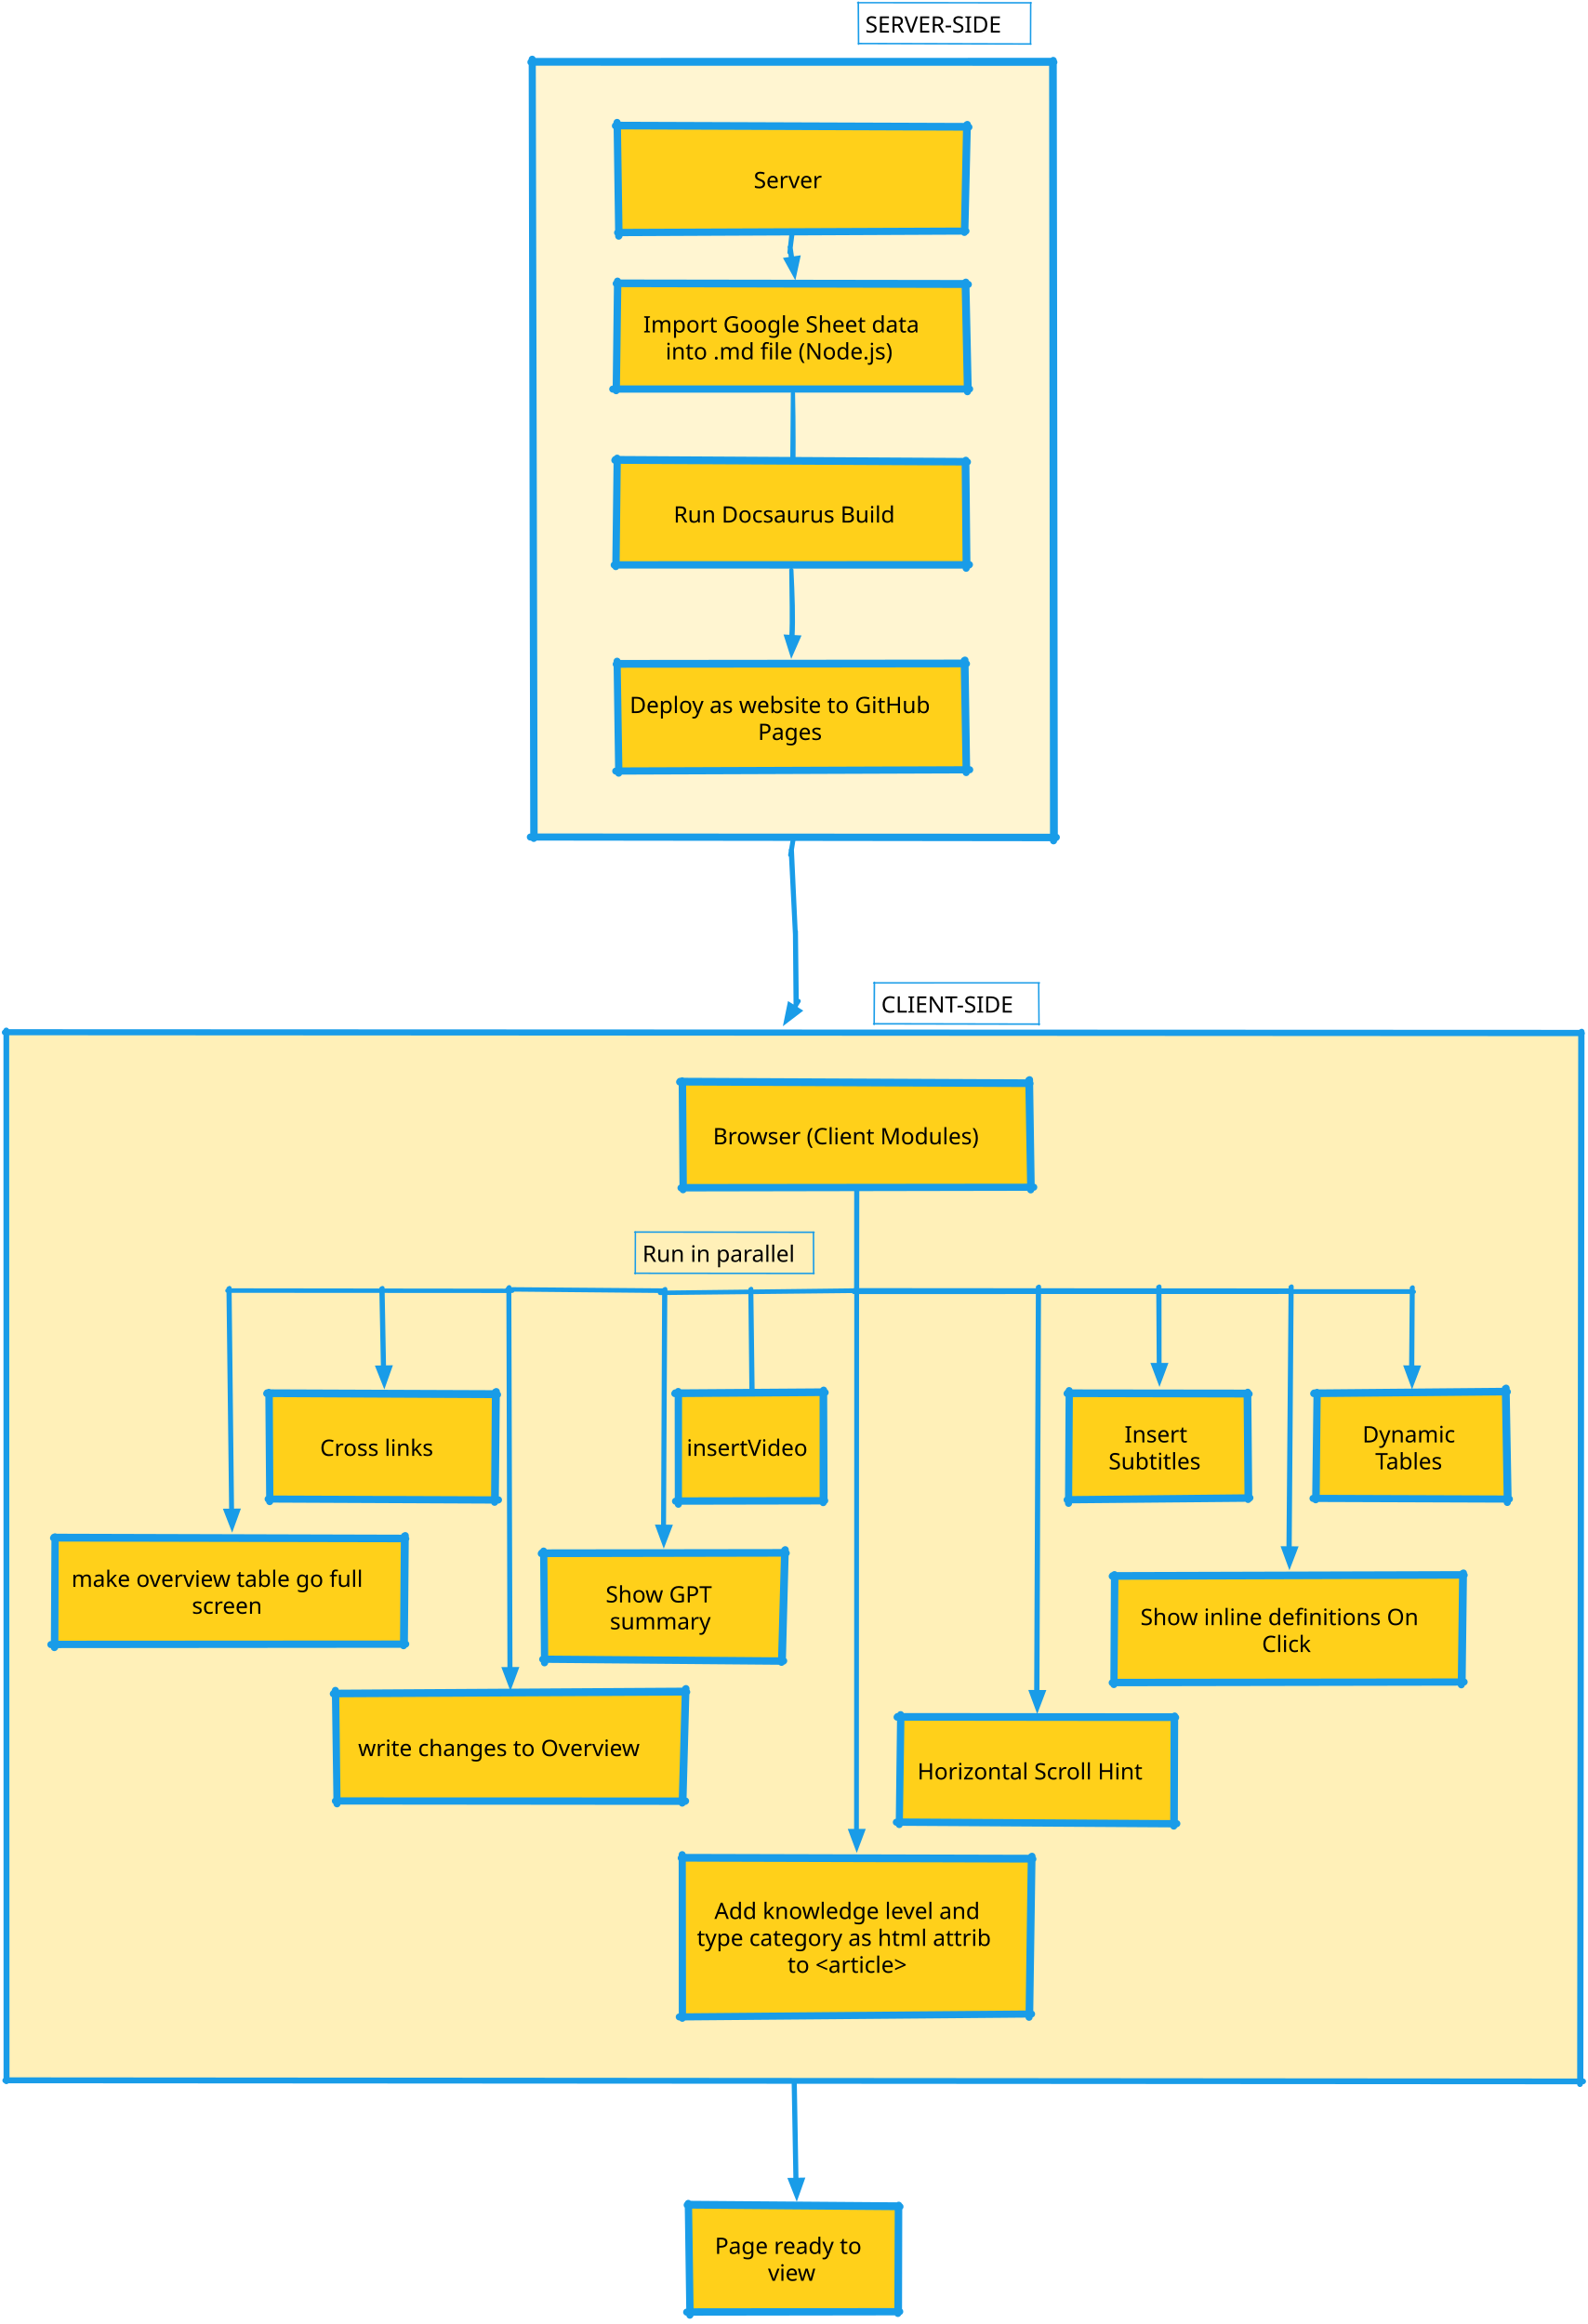
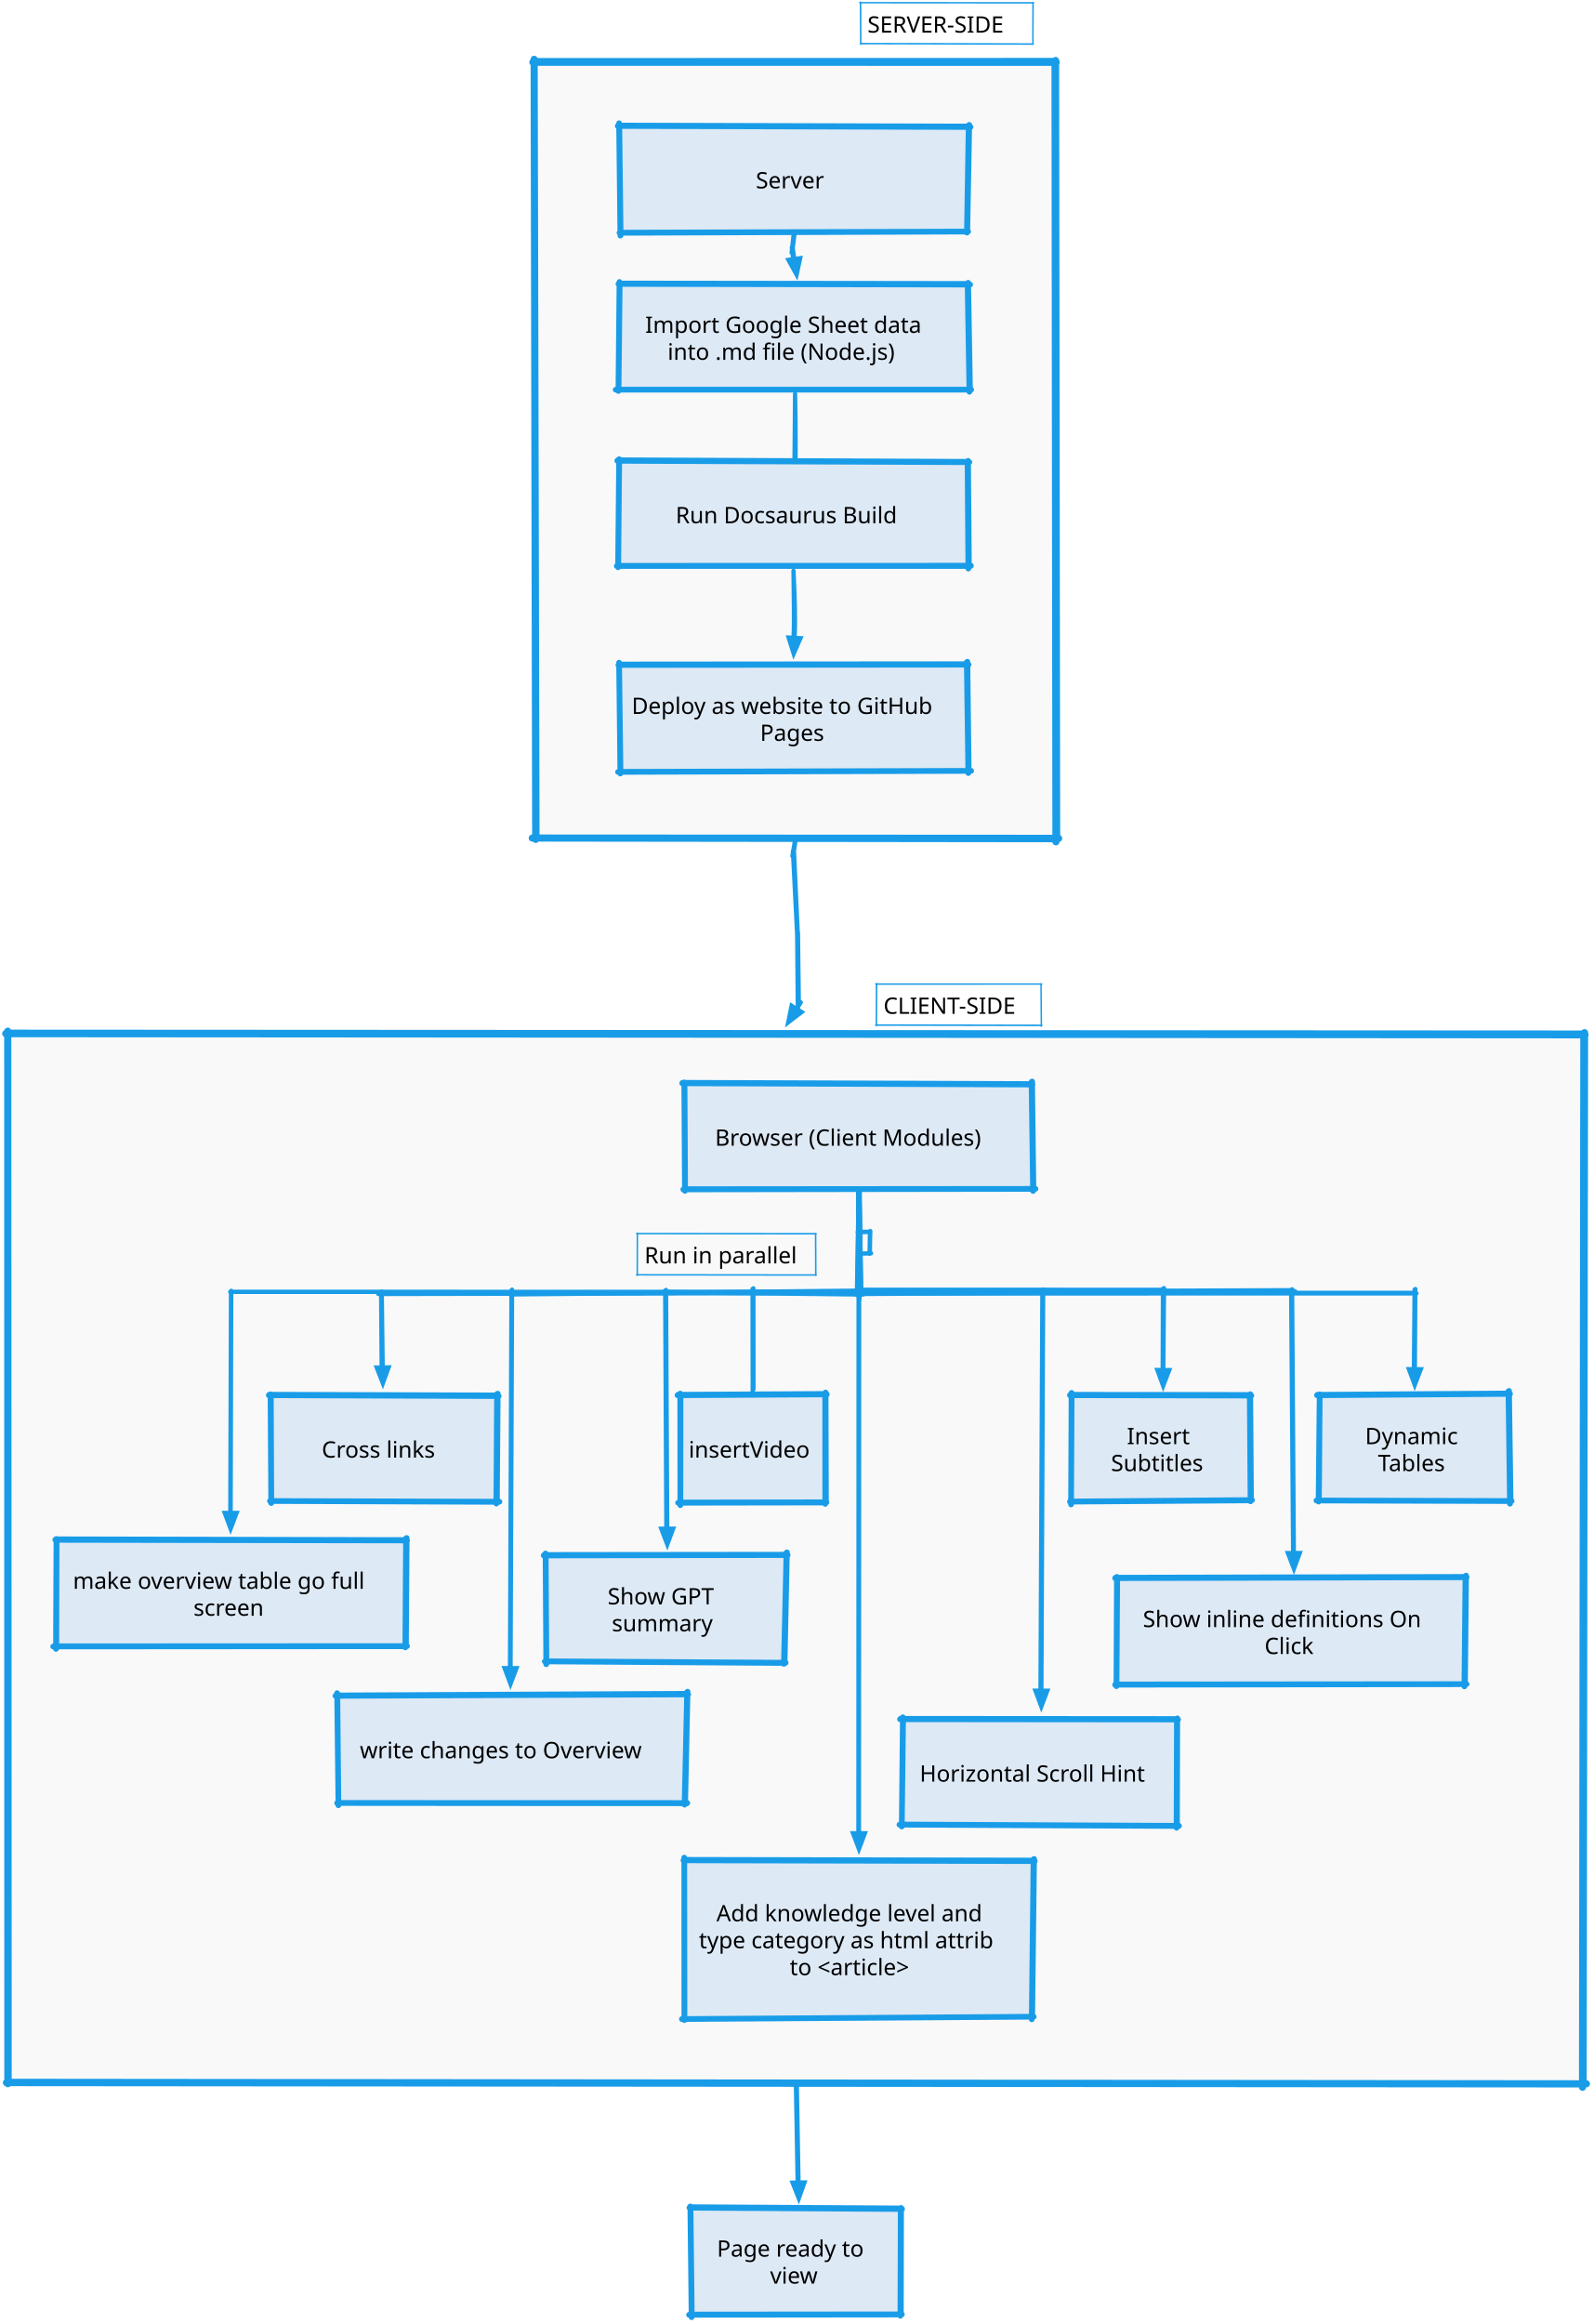
- <svg xmlns="http://www.w3.org/2000/svg" xmlns:xlink="http://www.w3.org/1999/xlink" version="1.1" viewBox="-152 22 1121 1641">
+ <svg xmlns="http://www.w3.org/2000/svg" xmlns:xlink="http://www.w3.org/1999/xlink" version="1.1" viewBox="-153 22 1124 1639">
  <defs>
    <marker orient="auto" overflow="visible" markerUnits="strokeWidth" id="FilledArrow_Marker" stroke-linejoin="miter" stroke-miterlimit="10" viewBox="-1 -3 6 6" markerWidth="6" markerHeight="6" color="#199ce8">
      <g>
        <path d="M 3.733 0 L 0 -1.4 L 0 1.4 Z" fill="currentColor" stroke="currentColor" stroke-width="1" />
      </g>
    </marker>
  </defs>
-   <g id="Canvas_1" stroke="none" stroke-opacity="1" fill="none" stroke-dasharray="none" fill-opacity="1">
+   <g id="Canvas_1" stroke-dasharray="none" stroke="none" fill="none" fill-opacity="1" stroke-opacity="1">
    <g id="Canvas_1_Page_ready">
      <g id="Graphic_23">
-         <rect x="333.938" y="1579" width="149" height="75" fill="#ffd01a" />
-         <path d="M 333.162 1578.994 L 483.384 1580.148 M 482.189 1579.447 L 481.899 1655.539 M 482.894 1654.416 L 332.791 1654.63 M 335.052 1656.767 L 333.921 1577.852 M 333.476 1578.501 L 482.5 1579.591 M 482.511 1579.135 L 482.343 1654.106 M 483.207 1654.242 L 335.334 1654.413 M 335.238 1656.456 L 334.115 1578.689" stroke="#199ce8" stroke-linecap="round" stroke-linejoin="round" stroke-width="5" />
+         <rect x="333.938" y="1579" width="149" height="75" fill="#dde9f5" />
+         <path d="M 333.317 1578.996 L 483.295 1579.917 M 482.338 1579.358 L 482.108 1655.231 M 482.903 1654.333 L 333.02 1654.504 M 334.824 1656.213 L 333.927 1578.081 M 333.568 1578.602 L 482.588 1579.473 M 482.596 1579.108 L 482.462 1654.085 M 483.153 1654.194 L 335.055 1654.33 M 334.973 1655.965 L 334.08 1578.751" stroke="#199ce8" stroke-linecap="round" stroke-linejoin="round" stroke-width="4" />
        <text transform="translate(338.9378 1597.5)" fill="black">
          <tspan font-family="Verdana" font-size="16" fill="black" x="13.785" y="16">Page ready to </tspan>
          <tspan font-family="Verdana" font-size="16" fill="black" x="51.258" y="35">view</tspan>
        </text>
      </g>
      <g id="Line_64">
        <path d="M 408.41 1492.447 L 409.691 1564.228 M 409.034 1492.068 L 410.247 1561.252" marker-end="url(#FilledArrow_Marker)" stroke="#199ce8" stroke-linecap="round" stroke-linejoin="round" stroke-width="3" />
      </g>
    </g>
    <g id="Canvas_1_Connection">
      <g id="Line_63">
        <path d="M 408.111 612.661 L 405.92 625.779 M 406.303 622.218 L 409.396 683.546 M 409.289 679.959 L 409.757 733.261 M 411.32 729.159 L 407.096 735.476 M 408.559 612.298 L 406.872 622.84 M 407.008 621.827 L 409.75 681.359 M 409.856 679.582 L 410.472 731.141 M 411.842 728.882 L 408.931 733.522" marker-end="url(#FilledArrow_Marker)" stroke="#199ce8" stroke-linecap="round" stroke-linejoin="round" stroke-width="3" />
      </g>
    </g>
    <g id="Canvas_1_Client_side">
      <g id="Graphic_37">
-         <rect x="-147.562" y="751" width="1112" height="741" fill="#ffd01a" fill-opacity=".306" />
-         <path d="M -148.69 750.999 L 964.929 751.64 M 964.22 750.678 L 963.48 1493.647 M 965.462 1491.742 L -148.311 1491.012 M -147.495 1491.634 L -147.562 749.59 M -148.44 750.726 L 964.469 751.195 M 964.652 750.428 L 963.851 1491.491 M 965.712 1491.672 L -147.245 1490.834 M -147.297 1491.384 L -147.523 750.75" stroke="#199ce8" stroke-linecap="round" stroke-linejoin="round" stroke-width="4" />
+         <rect x="-147.562" y="751" width="1112" height="741" fill="#f9f9f9" />
+         <path d="M -148.973 750.999 L 965.052 751.8 M 964.166 750.597 L 963.239 1494.058 M 965.718 1491.678 L -148.498 1490.765 M -147.478 1491.543 L -147.562 749.238 M -148.66 750.657 L 964.477 751.244 M 964.706 750.285 L 963.705 1491.364 M 966.03 1491.59 L -147.165 1490.542 M -147.231 1491.23 L -147.514 750.688" stroke="#199ce8" stroke-linecap="round" stroke-linejoin="round" stroke-width="5" />
      </g>
      <g id="Graphic_10">
-         <rect x="37.819" y="1006" width="159" height="75" fill="#ffd01a" />
+         <rect x="37.819" y="1006" width="159" height="75" fill="#dde9f5" />
        <a xlink:href="https://github.com/WebOfTrust/WOT-terms/blob/main/clientModules/crossLinks.js">
-           <path d="M 36.293 1005.993 L 199.252 1006.746 M 197.781 1004.915 L 197.172 1082.772 M 199.609 1081.225 L 37.324 1080.494 M 38.415 1082.296 L 37.813 1005.154 M 36.606 1005.516 L 198.08 1006.132 M 198.392 1004.605 L 197.669 1080.902 M 199.921 1081.082 L 38.712 1080.494 M 38.522 1081.985 L 38.094 1005.688" stroke="#199ce8" stroke-linecap="round" stroke-linejoin="round" stroke-width="5" />
+           <path d="M 36.598 1005.995 L 198.766 1006.596 M 197.586 1005.132 L 197.104 1082.417 M 199.051 1081.178 L 37.423 1080.596 M 38.294 1082.037 L 37.815 1005.323 M 36.848 1005.614 L 197.828 1006.105 M 198.075 1004.883 L 197.499 1080.922 M 199.301 1081.064 L 38.534 1080.595 M 38.379 1081.788 L 38.039 1005.75" stroke="#199ce8" stroke-linecap="round" stroke-linejoin="round" stroke-width="4" />
          <text transform="translate(42.81915 1034)" fill="black">
            <tspan font-family="Verdana" font-size="16" fill="black" x="31.141" y="16">Cross links</tspan>
          </text>
        </a>
      </g>
      <g id="Graphic_12">
-         <rect x="326.819" y="1006" width="102" height="75" fill="#ffd01a" />
+         <rect x="326.819" y="1006" width="102" height="75" fill="#dde9f5" />
        <a xlink:href="https://github.com/WebOfTrust/WOT-terms/blob/main/clientModules/insertVideo.js">
-           <path d="M 324.399 1006.018 L 430.562 1005.252 M 429.12 1003.901 L 429.162 1083.024 M 429.923 1081.821 L 324.926 1082.023 M 326.904 1084.157 L 326.818 1004.53 M 324.71 1005.562 L 429.432 1004.832 M 429.494 1003.588 L 429.783 1081.509 M 430.236 1081.601 L 327.214 1081.789 M 326.975 1083.845 L 327.031 1005.688" stroke="#199ce8" stroke-linecap="round" stroke-linejoin="round" stroke-width="5" />
+           <path d="M 324.883 1006.011 L 430.213 1005.403 M 429.06 1004.32 L 429.093 1082.62 M 429.703 1081.657 L 325.304 1081.818 M 326.887 1083.526 L 326.818 1004.824 M 325.132 1005.647 L 429.31 1005.066 M 429.359 1004.07 L 429.59 1081.408 M 429.953 1081.481 L 327.135 1081.631 M 326.943 1083.276 L 326.989 1005.75" stroke="#199ce8" stroke-linecap="round" stroke-linejoin="round" stroke-width="4" />
          <text transform="translate(331.8191 1034)" fill="black">
            <tspan font-family="Verdana" font-size="16" fill="black" x=".973" y="16">insertVideo</tspan>
          </text>
        </a>
      </g>
      <g id="Graphic_14">
-         <rect x="602.819" y="1006" width="126" height="75" fill="#ffd01a" />
+         <rect x="602.819" y="1006" width="126" height="75" fill="#dde9f5" />
        <a xlink:href="https://github.com/WebOfTrust/WOT-terms/blob/main/clientModules/insertSubtitles.js">
-           <path d="M 601.379 1005.997 L 729.872 1006.289 M 728.466 1005.386 L 729.146 1080.777 M 730.112 1079.922 L 601.402 1081.047 M 602.388 1083.518 L 602.831 1003.907 M 601.692 1005.563 L 728.787 1005.72 M 728.917 1005.073 L 729.585 1079.617 M 730.425 1079.625 L 602.716 1080.897 M 602.423 1083.204 L 602.968 1005.687" stroke="#199ce8" stroke-linecap="round" stroke-linejoin="round" stroke-width="5" />
+           <path d="M 601.667 1005.998 L 729.661 1006.23 M 728.538 1005.509 L 729.08 1080.822 M 729.854 1080.139 L 601.686 1081.036 M 602.476 1083.014 L 602.827 1004.325 M 601.917 1005.651 L 728.794 1005.776 M 728.899 1005.258 L 729.432 1079.893 M 730.104 1079.902 L 602.736 1080.918 M 602.504 1082.763 L 602.938 1005.749" stroke="#199ce8" stroke-linecap="round" stroke-linejoin="round" stroke-width="4" />
          <text transform="translate(607.8192 1024.5)" fill="black">
            <tspan font-family="Verdana" font-size="16" fill="black" x="34.07" y="16">Insert </tspan>
            <tspan font-family="Verdana" font-size="16" fill="black" x="22.855" y="35">Subtitles</tspan>
          </text>
        </a>
      </g>
      <g id="Graphic_16">
-         <rect x="777.819" y="1006" width="134" height="75" fill="#ffd01a" />
+         <rect x="777.819" y="1006" width="134" height="75" fill="#dde9f5" />
        <a xlink:href="https://github.com/WebOfTrust/WOT-terms/blob/main/clientModules/dynamicTables.js">
-           <path d="M 775.485 1006.021 L 912.181 1004.796 M 910.789 1002.497 L 912.156 1082.905 M 913.302 1080.543 L 775.004 1080.052 M 776.89 1081.004 L 777.83 1005.158 M 775.797 1005.609 L 911.14 1004.42 M 911.315 1002.181 L 912.699 1080.222 M 913.613 1080.482 L 777.213 1080.005 M 777.202 1080.691 L 777.905 1005.685" stroke="#199ce8" stroke-linecap="round" stroke-linejoin="round" stroke-width="5" />
+           <path d="M 775.952 1006.013 L 912.109 1005.039 M 911.001 1003.198 L 912.082 1082.524 M 913.005 1080.634 L 775.567 1080.242 M 777.078 1081.003 L 777.826 1005.327 M 776.201 1005.684 L 911.276 1004.736 M 911.422 1002.946 L 912.523 1080.378 M 913.255 1080.585 L 777.335 1080.204 M 777.327 1080.753 L 777.888 1005.748" stroke="#199ce8" stroke-linecap="round" stroke-linejoin="round" stroke-width="4" />
          <text transform="translate(782.8192 1024.5)" fill="black">
            <tspan font-family="Verdana" font-size="16" fill="black" x="27.09" y="16">Dynamic </tspan>
            <tspan font-family="Verdana" font-size="16" fill="black" x="36.152" y="35">Tables</tspan>
          </text>
        </a>
      </g>
      <g id="Graphic_34">
-         <rect x="-113.181" y="1108" width="246" height="75" fill="#ffd01a" />
+         <rect x="-113.181" y="1108" width="246" height="75" fill="#dde9f5" />
        <a xlink:href="https://github.com/WebOfTrust/WOT-terms/blob/main/clientModules/elementGoFullScreen.js">
-           <path d="M -114.187 1107.998 L 134.469 1108.517 M 133.53 1106.619 L 132.9 1184.054 M 134.128 1183.013 L -116.081 1183.238 M -113.608 1185.376 L -113.176 1107.173 M -113.874 1107.467 L 133.827 1108.162 M 134.113 1106.308 L 133.477 1182.703 M 134.441 1182.883 L -113.284 1183.037 M -113.307 1185.064 L -113.038 1107.687" stroke="#199ce8" stroke-linecap="round" stroke-linejoin="round" stroke-width="5" />
+           <path d="M -113.986 1107.999 L 134.139 1108.413 M 133.385 1106.895 L 132.885 1183.843 M 133.866 1183.01 L -115.501 1183.19 M -113.521 1184.901 L -113.178 1107.338 M -113.736 1107.574 L 133.625 1108.13 M 133.852 1106.646 L 133.346 1182.762 M 134.117 1182.907 L -113.263 1183.029 M -113.28 1184.651 L -113.066 1107.749" stroke="#199ce8" stroke-linecap="round" stroke-linejoin="round" stroke-width="4" />
          <text transform="translate(-108.1809 1126.5)" fill="black">
            <tspan font-family="Verdana" font-size="16" fill="black" x="6.645" y="16">make overview table go full </tspan>
            <tspan font-family="Verdana" font-size="16" fill="black" x="91.656" y="35">screen</tspan>
          </text>
        </a>
      </g>
      <g id="Graphic_33">
-         <rect x="84.819" y="1218" width="246" height="75" fill="#ffd01a" />
+         <rect x="84.819" y="1218" width="246" height="75" fill="#dde9f5" />
        <a xlink:href="https://github.com/WebOfTrust/WOT-terms/blob/main/clientModules/writeChanges.js">
-           <path d="M 83.322 1218.008 L 332.814 1216.748 M 331.897 1214.627 L 329.636 1295.177 M 331.721 1293.961 L 84.805 1293.725 M 85.931 1295.696 L 84.785 1215.61 M 83.634 1217.622 L 332.148 1216.156 M 332.286 1214.316 L 330.17 1293.652 M 332.034 1293.715 L 86.216 1293.639 M 85.938 1295.388 L 84.994 1217.689" stroke="#199ce8" stroke-linecap="round" stroke-linejoin="round" stroke-width="5" />
+           <path d="M 83.622 1218.005 L 332.415 1217 M 331.672 1215.301 L 329.878 1294.742 M 331.541 1293.769 L 84.808 1293.58 M 85.705 1295.157 L 84.797 1216.088 M 83.871 1217.697 L 331.883 1216.525 M 331.983 1215.052 L 330.3 1293.521 M 331.791 1293.571 L 85.936 1293.511 M 85.71 1294.909 L 84.959 1217.751" stroke="#199ce8" stroke-linecap="round" stroke-linejoin="round" stroke-width="4" />
          <text transform="translate(89.81915 1246)" fill="black">
            <tspan font-family="Verdana" font-size="16" fill="black" x="11.012" y="16">write changes to Overview</tspan>
          </text>
        </a>
      </g>
      <g id="Graphic_31">
-         <rect x="483.819" y="1234.5" width="194" height="75" fill="#ffd01a" />
+         <rect x="483.819" y="1234.5" width="194" height="75" fill="#dde9f5" />
        <a xlink:href="https://github.com/WebOfTrust/WOT-terms/blob/main/clientModules/horizontalScrollHint.js">
-           <path d="M 481.341 1234.497 L 678.004 1234.732 M 676.986 1234.015 L 676.687 1311.425 M 678.532 1309.862 L 480.829 1308.694 M 482.883 1310.335 L 483.841 1232.733 M 481.654 1234.09 L 677.296 1234.268 M 677.299 1233.703 L 677.056 1309.539 M 678.844 1309.692 L 483.215 1308.531 M 482.925 1310.019 L 484.057 1234.187" stroke="#199ce8" stroke-linecap="round" stroke-linejoin="round" stroke-width="5" />
+           <path d="M 481.837 1234.498 L 677.967 1234.685 M 677.152 1234.112 L 676.914 1311.04 M 678.389 1309.788 L 481.427 1308.857 M 483.074 1310.168 L 483.833 1233.086 M 482.087 1234.173 L 677.401 1234.314 M 677.403 1233.862 L 677.208 1309.531 M 678.639 1309.652 L 483.336 1308.725 M 483.107 1309.916 L 484.009 1234.249" stroke="#199ce8" stroke-linecap="round" stroke-linejoin="round" stroke-width="4" />
          <text transform="translate(488.8191 1262.5)" fill="black">
            <tspan font-family="Verdana" font-size="16" fill="black" x="6.906" y="16">Horizontal Scroll Hint</tspan>
          </text>
        </a>
      </g>
      <g id="Graphic_29">
-         <rect x="634.819" y="1135" width="246" height="75" fill="#ffd01a" />
+         <rect x="634.819" y="1135" width="246" height="75" fill="#dde9f5" />
        <a xlink:href="https://github.com/WebOfTrust/WOT-terms/blob/main/clientModules/showDefinitionsPopUpOnClick.js">
-           <path d="M 633.236 1135.005 L 881.694 1134.204 M 880.644 1133.029 L 879.692 1211.672 M 881.343 1209.74 L 633.227 1210.189 M 634.396 1211.474 L 634.826 1133.856 M 633.548 1134.577 L 880.942 1133.88 M 881.193 1132.72 L 880.254 1209.433 M 881.656 1209.647 L 634.716 1209.924 M 634.474 1211.16 L 635.12 1134.687" stroke="#199ce8" stroke-linecap="round" stroke-linejoin="round" stroke-width="5" />
+           <path d="M 633.552 1135.003 L 881.519 1134.364 M 880.677 1133.423 L 879.922 1211.338 M 881.238 1209.792 L 633.545 1210.151 M 634.482 1211.179 L 634.823 1134.085 M 633.802 1134.661 L 880.917 1134.104 M 881.116 1133.175 L 880.367 1209.546 M 881.489 1209.718 L 634.736 1209.939 M 634.544 1210.929 L 635.06 1134.75" stroke="#199ce8" stroke-linecap="round" stroke-linejoin="round" stroke-width="4" />
          <text transform="translate(639.8192 1153.5)" fill="black">
            <tspan font-family="Verdana" font-size="16" fill="black" x="13.344" y="16">Show inline definitions On </tspan>
            <tspan font-family="Verdana" font-size="16" fill="black" x="99.121" y="35">Click</tspan>
          </text>
        </a>
      </g>
      <g id="Graphic_27">
-         <rect x="329.638" y="1334" width="246" height="111" fill="#ffd01a" />
+         <rect x="329.638" y="1334" width="246" height="111" fill="#dde9f5" />
        <a xlink:href="https://github.com/WebOfTrust/WOT-terms/blob/main/clientModules/showLevels.js">
-           <path d="M 328.949 1333.998 L 577.204 1334.688 M 576.118 1333.044 L 574.526 1446.419 M 575.973 1444.123 L 327.57 1446.185 M 329.723 1447.113 L 329.637 1331.605 M 329.262 1333.548 L 576.408 1334.179 M 576.592 1332.733 L 574.959 1443.823 M 576.288 1444.107 L 330.037 1446.129 M 329.837 1446.801 L 329.69 1333.688" stroke="#199ce8" stroke-linecap="round" stroke-linejoin="round" stroke-width="5" />
+           <path d="M 329.087 1333.999 L 576.891 1334.55 M 576.018 1333.235 L 574.754 1446.136 M 575.906 1444.3 L 327.983 1445.945 M 329.706 1446.691 L 329.637 1332.084 M 329.337 1333.639 L 576.254 1334.143 M 576.397 1332.986 L 575.095 1444.058 M 576.158 1444.287 L 329.957 1445.903 M 329.797 1446.441 L 329.679 1333.75" stroke="#199ce8" stroke-linecap="round" stroke-linejoin="round" stroke-width="4" />
          <text transform="translate(334.6383 1361)" fill="black">
            <tspan font-family="Verdana" font-size="16" fill="black" x="17.723" y="16">Add knowledge level and</tspan>
            <tspan font-family="Verdana" font-size="16" fill="black" x="5.367" y="35">type category as html attrib</tspan>
            <tspan font-family="Verdana" font-size="16" fill="black" x="69.391" y="54">to &lt;article&gt;</tspan>
          </text>
        </a>
      </g>
      <g id="Graphic_25">
-         <rect x="231.819" y="1119" width="169" height="75" fill="#ffd01a" />
+         <rect x="231.819" y="1119" width="169" height="75" fill="#dde9f5" />
        <a xlink:href="https://github.com/WebOfTrust/WOT-terms/blob/main/clientModules/showGPTsummary.js">
-           <path d="M 230.149 1119.003 L 403.075 1118.659 M 401.981 1116.559 L 399.74 1195.792 M 400.965 1195.036 L 231.149 1193.637 M 232.422 1196.128 L 231.805 1117.228 M 230.461 1118.532 L 402.234 1118.291 M 402.379 1116.249 L 400.338 1194.721 M 401.277 1194.785 L 232.714 1193.521 M 232.572 1195.816 L 231.934 1118.689" stroke="#199ce8" stroke-linecap="round" stroke-linejoin="round" stroke-width="5" />
+           <path d="M 230.483 1119.002 L 402.624 1118.728 M 401.739 1117.047 L 399.959 1195.434 M 400.936 1194.827 L 231.283 1193.711 M 232.298 1195.702 L 231.81 1117.582 M 230.733 1118.625 L 401.951 1118.433 M 402.058 1116.798 L 400.434 1194.576 M 401.185 1194.626 L 232.535 1193.617 M 232.418 1195.453 L 231.911 1118.751" stroke="#199ce8" stroke-linecap="round" stroke-linejoin="round" stroke-width="4" />
          <text transform="translate(236.8192 1137.5)" fill="black">
            <tspan font-family="Verdana" font-size="16" fill="black" x="38.797" y="16">Show GPT </tspan>
            <tspan font-family="Verdana" font-size="16" fill="black" x="41.754" y="35">summary</tspan>
          </text>
        </a>
      </g>
      <g id="Graphic_40">
-         <rect x="329.638" y="786" width="246" height="75" fill="#ffd01a" />
-         <path d="M 327.824 785.992 L 575.217 787.087 M 574.355 784.701 L 575.69 862.187 M 577.515 860.335 L 328.793 860.798 M 330.233 862.084 L 329.632 785.178 M 328.137 785.526 L 574.709 786.639 M 574.852 784.385 L 576.014 860.025 M 577.828 860.288 L 330.536 860.547 M 330.426 861.772 L 329.905 785.688" stroke="#199ce8" stroke-linecap="round" stroke-linejoin="round" stroke-width="5" />
+         <rect x="329.638" y="786" width="246" height="75" fill="#dde9f5" />
+         <path d="M 328.187 785.995 L 575.301 786.869 M 574.618 784.961 L 575.675 861.95 M 577.139 860.469 L 328.962 860.838 M 330.113 861.867 L 329.634 785.342 M 328.437 785.622 L 574.894 786.511 M 575.016 784.709 L 575.939 860.221 M 577.39 860.431 L 330.356 860.638 M 330.267 861.618 L 329.851 785.75" stroke="#199ce8" stroke-linecap="round" stroke-linejoin="round" stroke-width="4" />
        <text transform="translate(334.6383 814)" fill="black">
          <tspan font-family="Verdana" font-size="16" fill="black" x="16.73" y="16">Browser (Client Modules)</tspan>
        </text>
      </g>
      <g id="Line_41">
-         <path d="M 117.286 931.912 L 118.46 988.973 M 118.02 931.529 L 119.055 987.634" marker-end="url(#FilledArrow_Marker)" stroke="#199ce8" stroke-linecap="round" stroke-linejoin="round" stroke-width="3" />
+         <path d="M 452.613 861.912 L 453.775 934.873 M 456.341 933.909 L 113.824 934.575 M 115.82 933.342 L 116.229 987.896 M 453.347 861.531 L 454.375 933.535 M 456.717 933.614 L 116.205 934.331 M 116.279 932.966 L 116.914 986.388" marker-end="url(#FilledArrow_Marker)" stroke="#199ce8" stroke-linecap="round" stroke-linejoin="round" stroke-width="3" />
      </g>
      <g id="Line_42">
-         <path d="M 377.809 932.5 L 378.563 1003.961 M 378.342 932.123 L 379.249 1002.65" stroke="#199ce8" stroke-linecap="round" stroke-linejoin="round" stroke-width="3" />
+         <path d="M 452.628 862.5 L 453.382 933.961 M 455.676 933.016 L 376.024 933.446 M 377.812 930.954 L 377.925 1004.872 M 453.161 862.123 L 454.068 932.65 M 456.053 932.954 L 378.192 933.278 M 378.412 930.579 L 378.48 1001.702" stroke="#199ce8" stroke-linecap="round" stroke-linejoin="round" stroke-width="3" />
      </g>
      <g id="Line_43">
-         <path d="M 665.802 930.839 L 666.171 987.148 M 666.51 930.461 L 666.567 985.867" marker-end="url(#FilledArrow_Marker)" stroke="#199ce8" stroke-linecap="round" stroke-linejoin="round" stroke-width="3" />
+         <path d="M 452.625 860.839 L 452.989 933.048 M 450.958 932.14 L 668.88 932.303 M 667.307 930.817 L 667.114 990.798 M 453.333 860.462 L 453.386 931.767 M 451.333 931.595 L 667.677 931.628 M 668.048 930.443 L 667.545 988.215" marker-end="url(#FilledArrow_Marker)" stroke="#199ce8" stroke-linecap="round" stroke-linejoin="round" stroke-width="3" />
      </g>
      <g id="Line_44">
        <path d="M 452.639 861.427 L 452.596 935.135 M 450.848 934.256 L 846.153 934.166 M 844.812 931.43 L 844.307 989.624 M 453.147 861.052 L 453.08 933.881 M 451.223 933.852 L 845.163 933.785 M 845.32 931.056 L 844.985 987.629" marker-end="url(#FilledArrow_Marker)" stroke="#199ce8" stroke-linecap="round" stroke-linejoin="round" stroke-width="3" />
      </g>
      <g id="Line_45">
-         <path d="M 209.304 933.501 L 8.537 933.369 M 9.372 931.898 L 11.288 1090.283 M 209.678 933.433 L 9.765 933.183 M 10.009 931.52 L 11.738 1088.755" marker-end="url(#FilledArrow_Marker)" stroke="#199ce8" stroke-linecap="round" stroke-linejoin="round" stroke-width="3" />
+         <path d="M 452.641 863.005 L 452.494 891.241 M 452.005 890.963 L 461.007 890.838 M 460.633 890.264 L 460.367 906.283 M 461.324 905.908 L 452.468 906.184 M 452.942 905.23 L 453.094 933.784 M 453.771 933.116 L 9.402 933.106 M 9.936 932.447 L 9.445 1090.035 M 452.868 862.881 L 452.683 890.832 M 452.129 890.751 L 460.748 890.689 M 460.849 890.141 L 460.549 905.814 M 461.452 905.865 L 453.075 906.12 M 453.135 905.105 L 453.217 932.991 M 453.896 933.107 L 10.059 933.031 M 10.097 932.322 L 9.693 1088.982" marker-end="url(#FilledArrow_Marker)" stroke="#199ce8" stroke-linecap="round" stroke-linejoin="round" stroke-width="3" />
      </g>
      <g id="Line_46">
-         <path d="M 317.215 933.508 L 206.176 932.476 M 206.999 931.289 L 207.763 1201.934 M 317.589 933.24 L 207.375 932.378 M 207.494 930.914 L 208.306 1200.621" marker-end="url(#FilledArrow_Marker)" stroke="#199ce8" stroke-linecap="round" stroke-linejoin="round" stroke-width="3" />
+         <path d="M 452.649 862.604 L 451.812 933.309 M 453.015 932.471 L 206.822 934.906 M 207.772 931.905 L 206.711 1201.526 M 453.131 862.23 L 452.467 932.111 M 453.391 932.216 L 208.137 934.692 M 208.188 931.53 L 207.116 1198.45" marker-end="url(#FilledArrow_Marker)" stroke="#199ce8" stroke-linecap="round" stroke-linejoin="round" stroke-width="3" />
      </g>
      <g id="Line_47">
-         <path d="M 580.83 930.943 L 579.611 1217.996 M 581.486 930.569 L 580.341 1216.823" marker-end="url(#FilledArrow_Marker)" stroke="#199ce8" stroke-linecap="round" stroke-linejoin="round" stroke-width="3" />
+         <path d="M 452.682 860.943 L 451.42 935.396 M 450.518 934.603 L 585.221 933.742 M 582.256 931.768 L 580.912 1216.852 M 453.338 860.573 L 452.16 934.228 M 450.891 933.875 L 582.62 933.133 M 582.813 931.394 L 581.557 1214.363" marker-end="url(#FilledArrow_Marker)" stroke="#199ce8" stroke-linecap="round" stroke-linejoin="round" stroke-width="3" />
      </g>
      <g id="Line_48">
-         <path d="M 450.669 933.499 L 760 933.711 M 759.251 930.822 L 757.71 1118.488 M 451.044 933.043 L 759.602 933.279 M 759.837 930.449 L 758.443 1115.354" marker-end="url(#FilledArrow_Marker)" stroke="#199ce8" stroke-linecap="round" stroke-linejoin="round" stroke-width="3" />
+         <path d="M 452.599 861.531 L 454.062 934.484 M 451.158 933.721 L 760.494 932.617 M 757.725 931.631 L 759.133 1119.178 M 453.055 861.155 L 454.478 933.335 M 451.532 933.135 L 758.106 931.916 M 758.423 931.253 L 759.622 1117.273" marker-end="url(#FilledArrow_Marker)" stroke="#199ce8" stroke-linecap="round" stroke-linejoin="round" stroke-width="3" />
      </g>
      <g id="Line_50">
-         <path d="M 453.43 933.492 L 313.982 934.97 M 316.962 932.605 L 316.195 1102.791 M 453.806 933.172 L 317.329 934.782 M 317.639 932.232 L 316.705 1100.082" marker-end="url(#FilledArrow_Marker)" stroke="#199ce8" stroke-linecap="round" stroke-linejoin="round" stroke-width="3" />
+         <path d="M 452.631 862.708 L 453.297 937.908 M 455.604 934.965 L 313.871 933.33 M 316.199 932.106 L 317.035 1103.08 M 453.061 862.333 L 453.865 934.561 M 455.976 934.892 L 316.579 933.107 M 316.805 931.73 L 317.628 1100.096" marker-end="url(#FilledArrow_Marker)" stroke="#199ce8" stroke-linecap="round" stroke-linejoin="round" stroke-width="3" />
      </g>
      <g id="Line_52">
        <path d="M 452.639 861.635 L 452.495 1318.182 M 453.043 861.26 L 452.877 1314.891" marker-end="url(#FilledArrow_Marker)" stroke="#199ce8" stroke-linecap="round" stroke-linejoin="round" stroke-width="3" />
      </g>
      <g id="Graphic_54">
        <path d="M 296.072 891.999 L 422.745 892.149 M 422.267 891.945 L 422.394 921.466 M 422.686 921.22 L 296.06 921.086 M 296.478 921.447 L 296.562 891.713 M 296.134 891.936 L 422.33 892.058 M 422.348 891.883 L 422.468 921.157 M 422.748 921.165 L 296.541 921.035 M 296.529 921.384 L 296.589 891.937" stroke="#199ce8" stroke-linecap="round" stroke-linejoin="round" stroke-width="1" />
        <text transform="translate(301.5615 897)" fill="black">
          <tspan font-family="Verdana" font-size="16" fill="black" x="0" y="16">Run in parallel</tspan>
        </text>
      </g>
      <g id="Graphic_59">
        <path d="M 576.013 24 L 453.465 23.91 M 453.918 23.563 L 454.109 53.218 M 453.895 52.773 L 575.861 53.097 M 575.555 53.252 L 575.639 23.776 M 576.075 23.959 L 453.983 23.881 M 454.005 23.5 L 454.188 52.711 M 453.957 52.71 L 575.618 53.01 M 575.588 53.19 L 575.697 23.937" stroke="#199ce8" stroke-linecap="round" stroke-linejoin="round" stroke-width="1" />
        <text transform="translate(458.8961 29)" fill="black">
          <tspan font-family="Verdana" font-size="16" fill="black" x="0" y="16">SERVER-SIDE</tspan>
        </text>
      </g>
    </g>
    <g id="Canvas_1_Server_side">
      <g id="Graphic_38">
-         <rect x="223.758" y="65.899" width="368" height="546.374" fill="#ffd01a" fill-opacity=".201" />
+         <rect x="223.758" y="65.899" width="368" height="546.374" fill="#f9f9f9" />
        <path d="M 222.838 65.899 L 592.027 65.96 M 591.16 64.989 L 591.804 615.708 M 593.446 613.505 L 222.436 613.045 M 224.845 613.996 L 223.754 63.825 M 223.151 65.411 L 591.474 65.337 M 591.582 64.676 L 592.332 613.191 M 593.758 613.222 L 225.155 613.025 M 225.074 613.684 L 223.775 65.587" stroke="#199ce8" stroke-linecap="round" stroke-linejoin="round" stroke-width="5" />
      </g>
      <g id="Graphic_61">
-         <rect x="283.944" y="222.25" width="246" height="75" fill="#ffd01a" />
-         <path d="M 283.054 222.248 L 531.65 222.83 M 529.392 221.551 L 531.012 298.59 M 532.243 296.726 L 280.603 296.752 M 283.017 297.873 L 283.966 220.507 M 283.366 221.852 L 529.732 222.212 M 529.903 221.234 L 531.519 296.409 M 532.556 296.651 L 283.343 296.647 M 283.146 297.558 L 284.173 221.936" stroke="#199ce8" stroke-linecap="round" stroke-linejoin="round" stroke-width="5" />
+         <rect x="283.944" y="222.25" width="246" height="75" fill="#dde9f5" />
+         <path d="M 283.232 222.249 L 531.309 222.713 M 529.507 221.691 L 530.792 298.322 M 531.783 296.831 L 281.271 296.852 M 283.205 297.748 L 283.958 220.856 M 283.482 221.932 L 529.774 222.22 M 529.916 221.438 L 531.204 296.578 M 532.033 296.771 L 283.463 296.768 M 283.308 297.497 L 284.127 221.999" stroke="#199ce8" stroke-linecap="round" stroke-linejoin="round" stroke-width="4" />
        <text transform="translate(288.9441 240.75)" fill="black">
          <tspan font-family="Verdana" font-size="16" fill="black" x="13.188" y="16">Import Google Sheet data</tspan>
          <tspan font-family="Verdana" font-size="16" fill="black" x="28.965" y="35">into .md file (Node.js)</tspan>
        </text>
      </g>
      <g id="Graphic_3">
-         <rect x="283.694" y="110.849" width="246" height="75" fill="#ffd01a" />
-         <path d="M 282.485 110.845 L 532.043 111.764 M 530.435 110.189 L 528.871 186.111 M 529.635 185.18 L 284.031 186.282 M 284.811 188.757 L 283.66 108.435 M 282.798 110.449 L 530.715 111.31 M 530.937 109.881 L 529.207 184.871 M 529.949 185.151 L 285.089 186.122 M 285.044 188.446 L 283.878 110.538" stroke="#199ce8" stroke-linecap="round" stroke-linejoin="round" stroke-width="5" />
+         <rect x="283.694" y="110.849" width="246" height="75" fill="#dde9f5" />
+         <path d="M 282.727 110.846 L 531.573 111.58 M 530.281 110.321 L 529.039 186.059 M 529.647 185.314 L 283.964 186.195 M 284.582 188.176 L 283.672 108.917 M 282.977 110.529 L 530.511 111.218 M 530.683 110.073 L 529.304 185.067 M 529.898 185.291 L 284.81 186.068 M 284.768 187.926 L 283.841 110.6" stroke="#199ce8" stroke-linecap="round" stroke-linejoin="round" stroke-width="4" />
        <text transform="translate(288.6941 138.849)" fill="black">
          <tspan font-family="Verdana" font-size="16" fill="black" x="91.438" y="16">Server</tspan>
        </text>
      </g>
      <g id="Line_62">
        <path d="M 406.991 185.635 L 405.387 200.288 M 405.532 196.41 L 406.768 207.098 M 407.639 185.29 L 406.116 197.285 M 406.003 196.024 L 407.272 204.67" marker-end="url(#FilledArrow_Marker)" stroke="#199ce8" stroke-linecap="round" stroke-linejoin="round" stroke-width="3" />
      </g>
      <g id="Line_60">
        <path d="M 407.814 299.75 C 407.574 320.155 407.497 350.209 407.244 365.89 M 407.814 299.75 C 408.324 319.405 408.247 349.459 407.994 365.14" marker-end="url(#FilledArrow_Marker)" stroke="#199ce8" stroke-linecap="round" stroke-linejoin="round" stroke-width="3" />
      </g>
      <g id="Graphic_6">
-         <rect x="283.694" y="347" width="246" height="75" fill="#ffd01a" />
-         <path d="M 282.081 346.992 L 531.008 348.201 M 529.425 347.318 L 530.126 423.266 M 532.106 420.997 L 281.621 420.96 M 282.762 422.075 L 283.712 345.525 M 282.394 346.472 L 529.746 347.856 M 529.885 347.005 L 530.628 420.683 M 532.419 420.696 L 283.088 420.779 M 282.941 421.76 L 283.783 346.685" stroke="#199ce8" stroke-linecap="round" stroke-linejoin="round" stroke-width="5" />
+         <rect x="283.694" y="347" width="246" height="75" fill="#dde9f5" />
+         <path d="M 282.404 346.995 L 530.745 347.96 M 529.48 347.255 L 530.037 423.013 M 531.624 421.198 L 282.036 421.168 M 282.951 422.06 L 283.706 345.82 M 282.654 346.579 L 529.736 347.685 M 529.848 347.004 L 530.441 420.946 M 531.874 420.957 L 283.21 421.023 M 283.094 421.809 L 283.765 346.748" stroke="#199ce8" stroke-linecap="round" stroke-linejoin="round" stroke-width="4" />
        <text transform="translate(288.6941 375)" fill="black">
          <tspan font-family="Verdana" font-size="16" fill="black" x="34.898" y="16">Run Docsaurus Build</tspan>
        </text>
      </g>
      <g id="Line_5">
        <path d="M 406.694 424.5 C 406.791 443.053 407.436 458.967 406.694 472.597 M 406.694 424.5 C 407.541 442.303 408.186 458.217 407.444 471.847" marker-end="url(#FilledArrow_Marker)" stroke="#199ce8" stroke-linecap="round" stroke-linejoin="round" stroke-width="3" />
      </g>
      <g id="Graphic_8">
-         <rect x="283.694" y="491" width="246" height="75" fill="#ffd01a" />
-         <path d="M 283.062 491.001 L 530.317 490.715 M 528.748 488.429 L 530.116 567.519 M 532.295 565.597 L 282.723 566.487 M 284.797 567.935 L 283.664 488.902 M 283.374 490.502 L 529.1 490.244 M 529.283 488.113 L 530.43 565.292 M 532.609 565.532 L 285.089 566.386 M 284.94 567.625 L 283.72 490.692" stroke="#199ce8" stroke-linecap="round" stroke-linejoin="round" stroke-width="5" />
+         <rect x="283.694" y="491" width="246" height="75" fill="#dde9f5" />
+         <path d="M 283.188 491 L 530.193 490.772 M 528.943 488.943 L 530.026 567.215 M 531.775 565.679 L 282.917 566.388 M 284.573 567.548 L 283.675 489.322 M 283.438 490.602 L 529.218 490.395 M 529.372 488.691 L 530.283 565.434 M 532.026 565.627 L 284.81 566.309 M 284.687 567.3 L 283.715 490.753" stroke="#199ce8" stroke-linecap="round" stroke-linejoin="round" stroke-width="4" />
        <text transform="translate(288.6941 509.5)" fill="black">
          <tspan font-family="Verdana" font-size="16" fill="black" x="3.883" y="16">Deploy as website to GitHub </tspan>
          <tspan font-family="Verdana" font-size="16" fill="black" x="94.453" y="35">Pages</tspan>
        </text>
      </g>
      <g id="Graphic_58">
        <path d="M 581.773 716 L 464.789 716.058 M 465.25 715.664 L 465.12 745.442 M 464.745 744.962 L 581.921 745.195 M 581.522 745.691 L 581.299 715.838 M 581.836 715.992 L 465.311 716.015 M 465.361 715.602 L 465.191 744.9 M 464.807 744.86 L 581.58 745.086 M 581.558 745.629 L 581.303 715.938" stroke="#199ce8" stroke-linecap="round" stroke-linejoin="round" stroke-width="1" />
        <text transform="translate(470.16 721)" fill="black">
          <tspan font-family="Verdana" font-size="16" fill="black" x="0" y="16">CLIENT-SIDE</tspan>
        </text>
      </g>
    </g>
  </g>
</svg>
